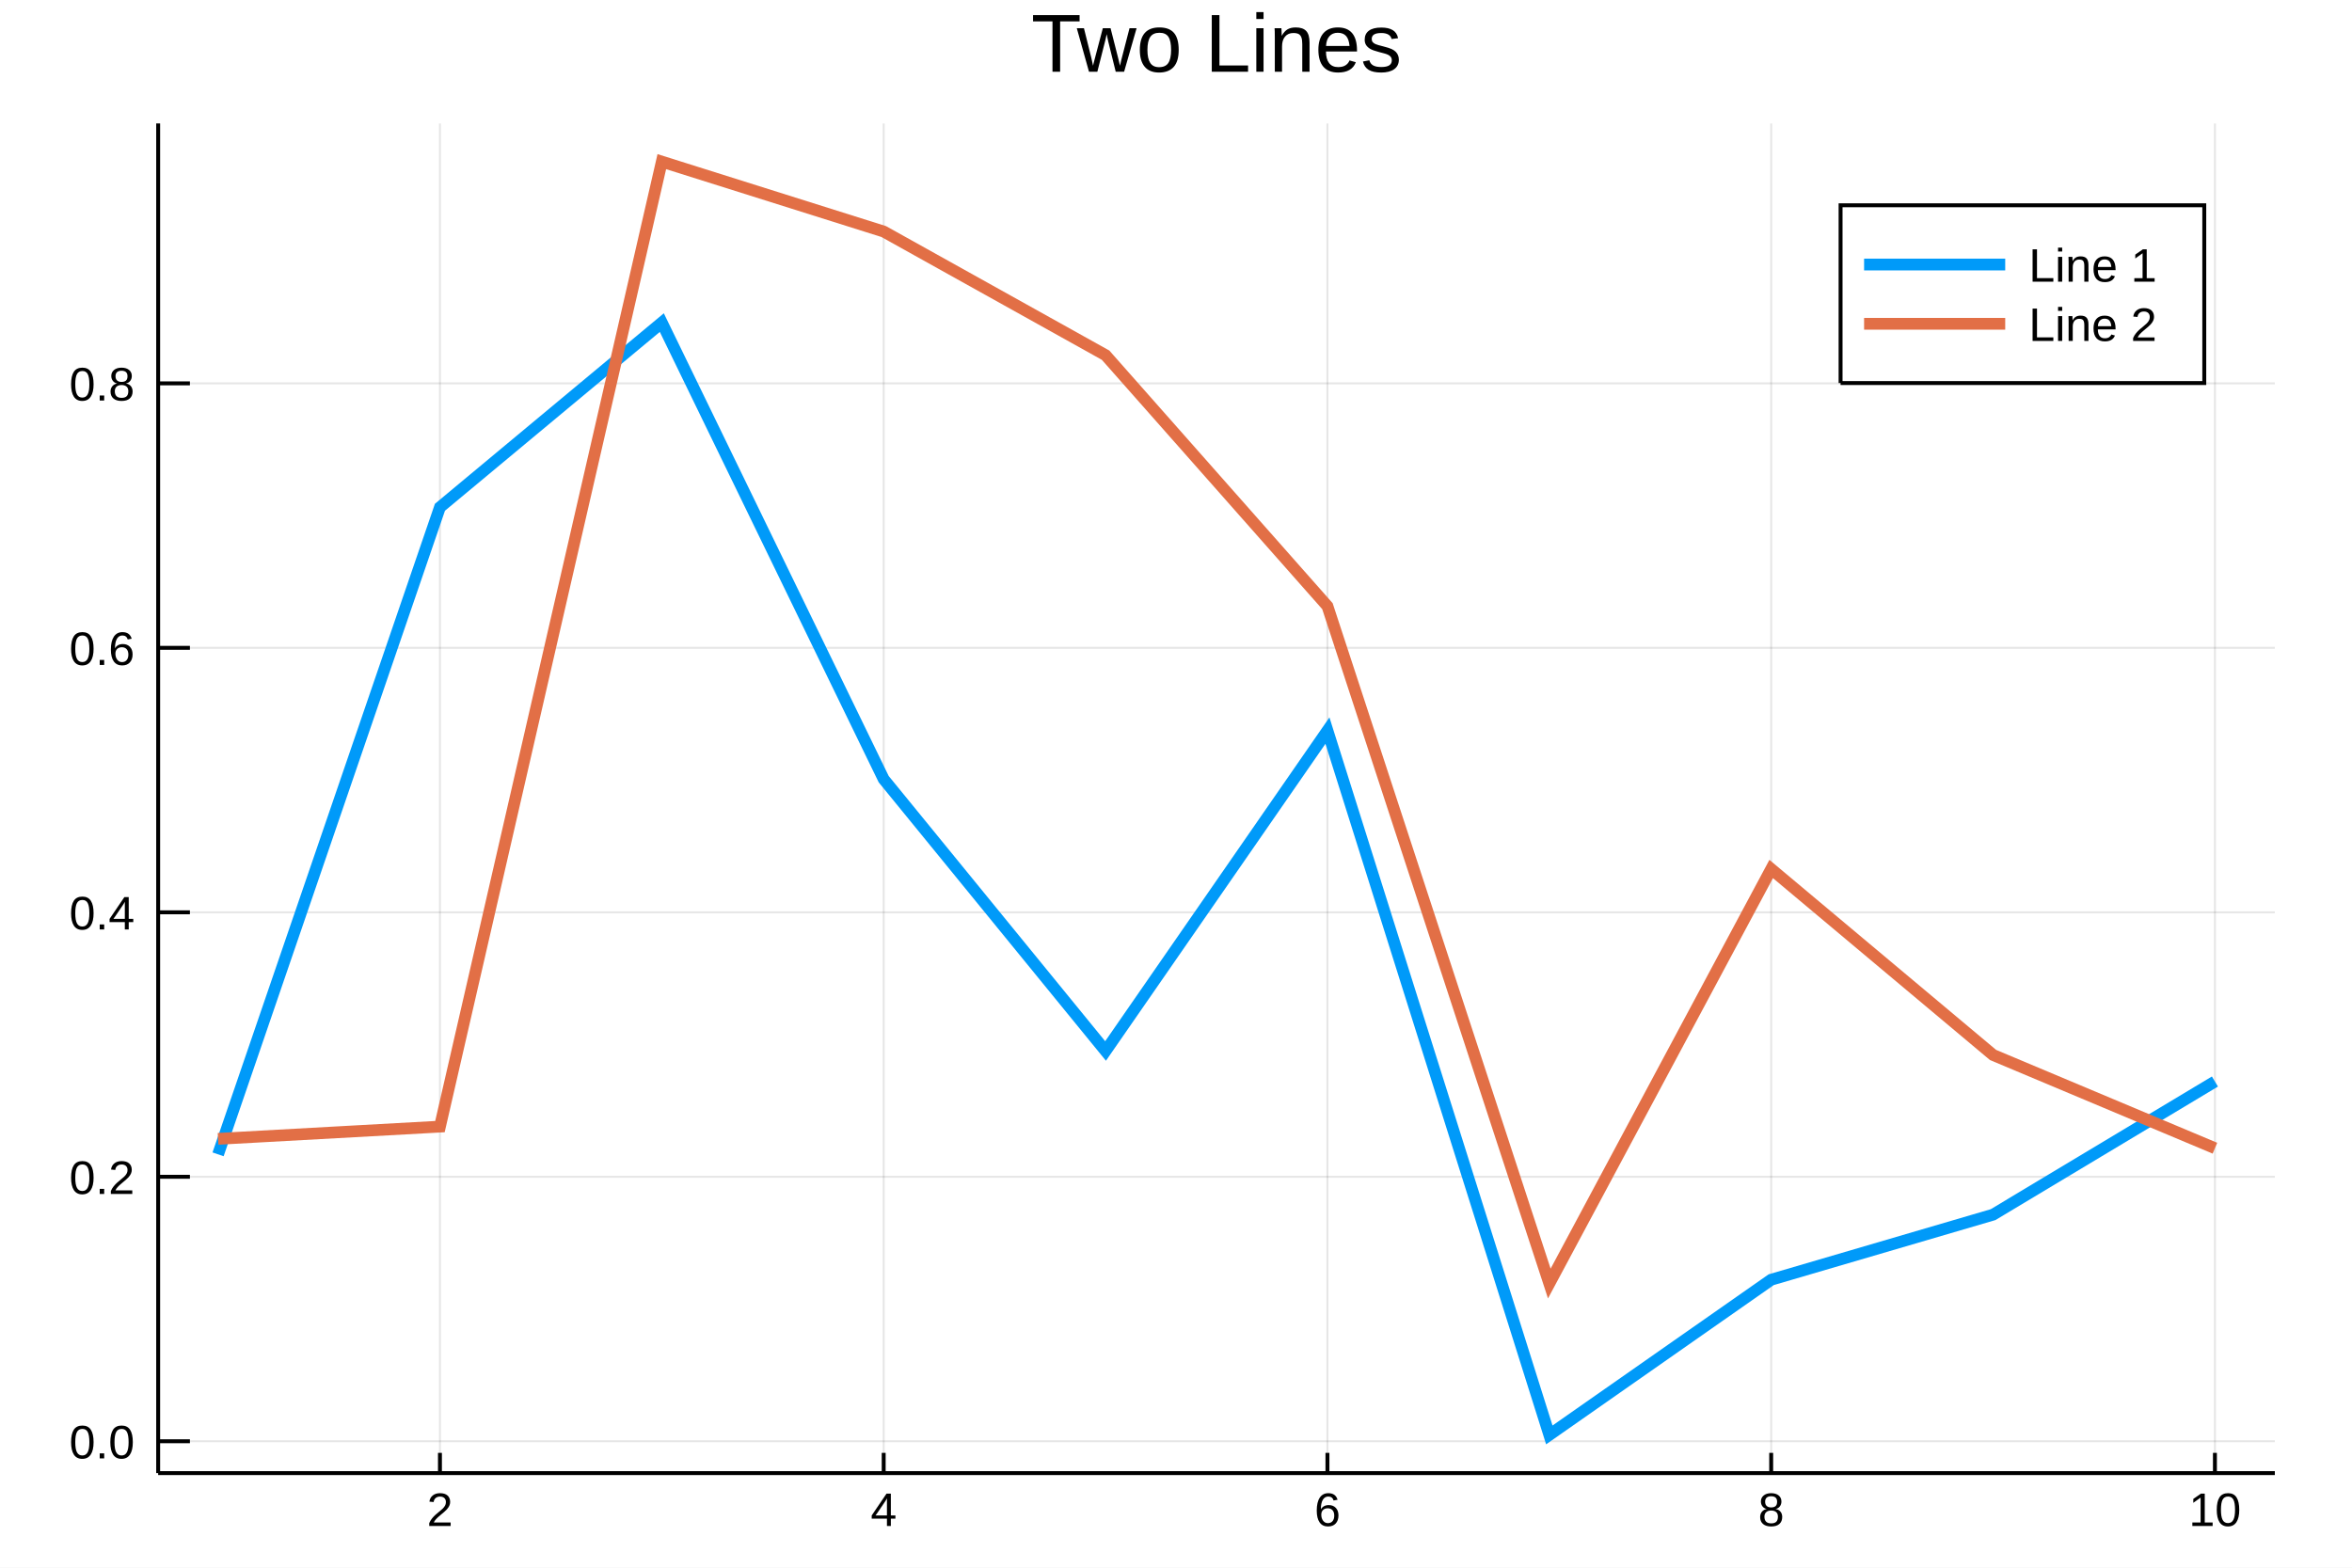
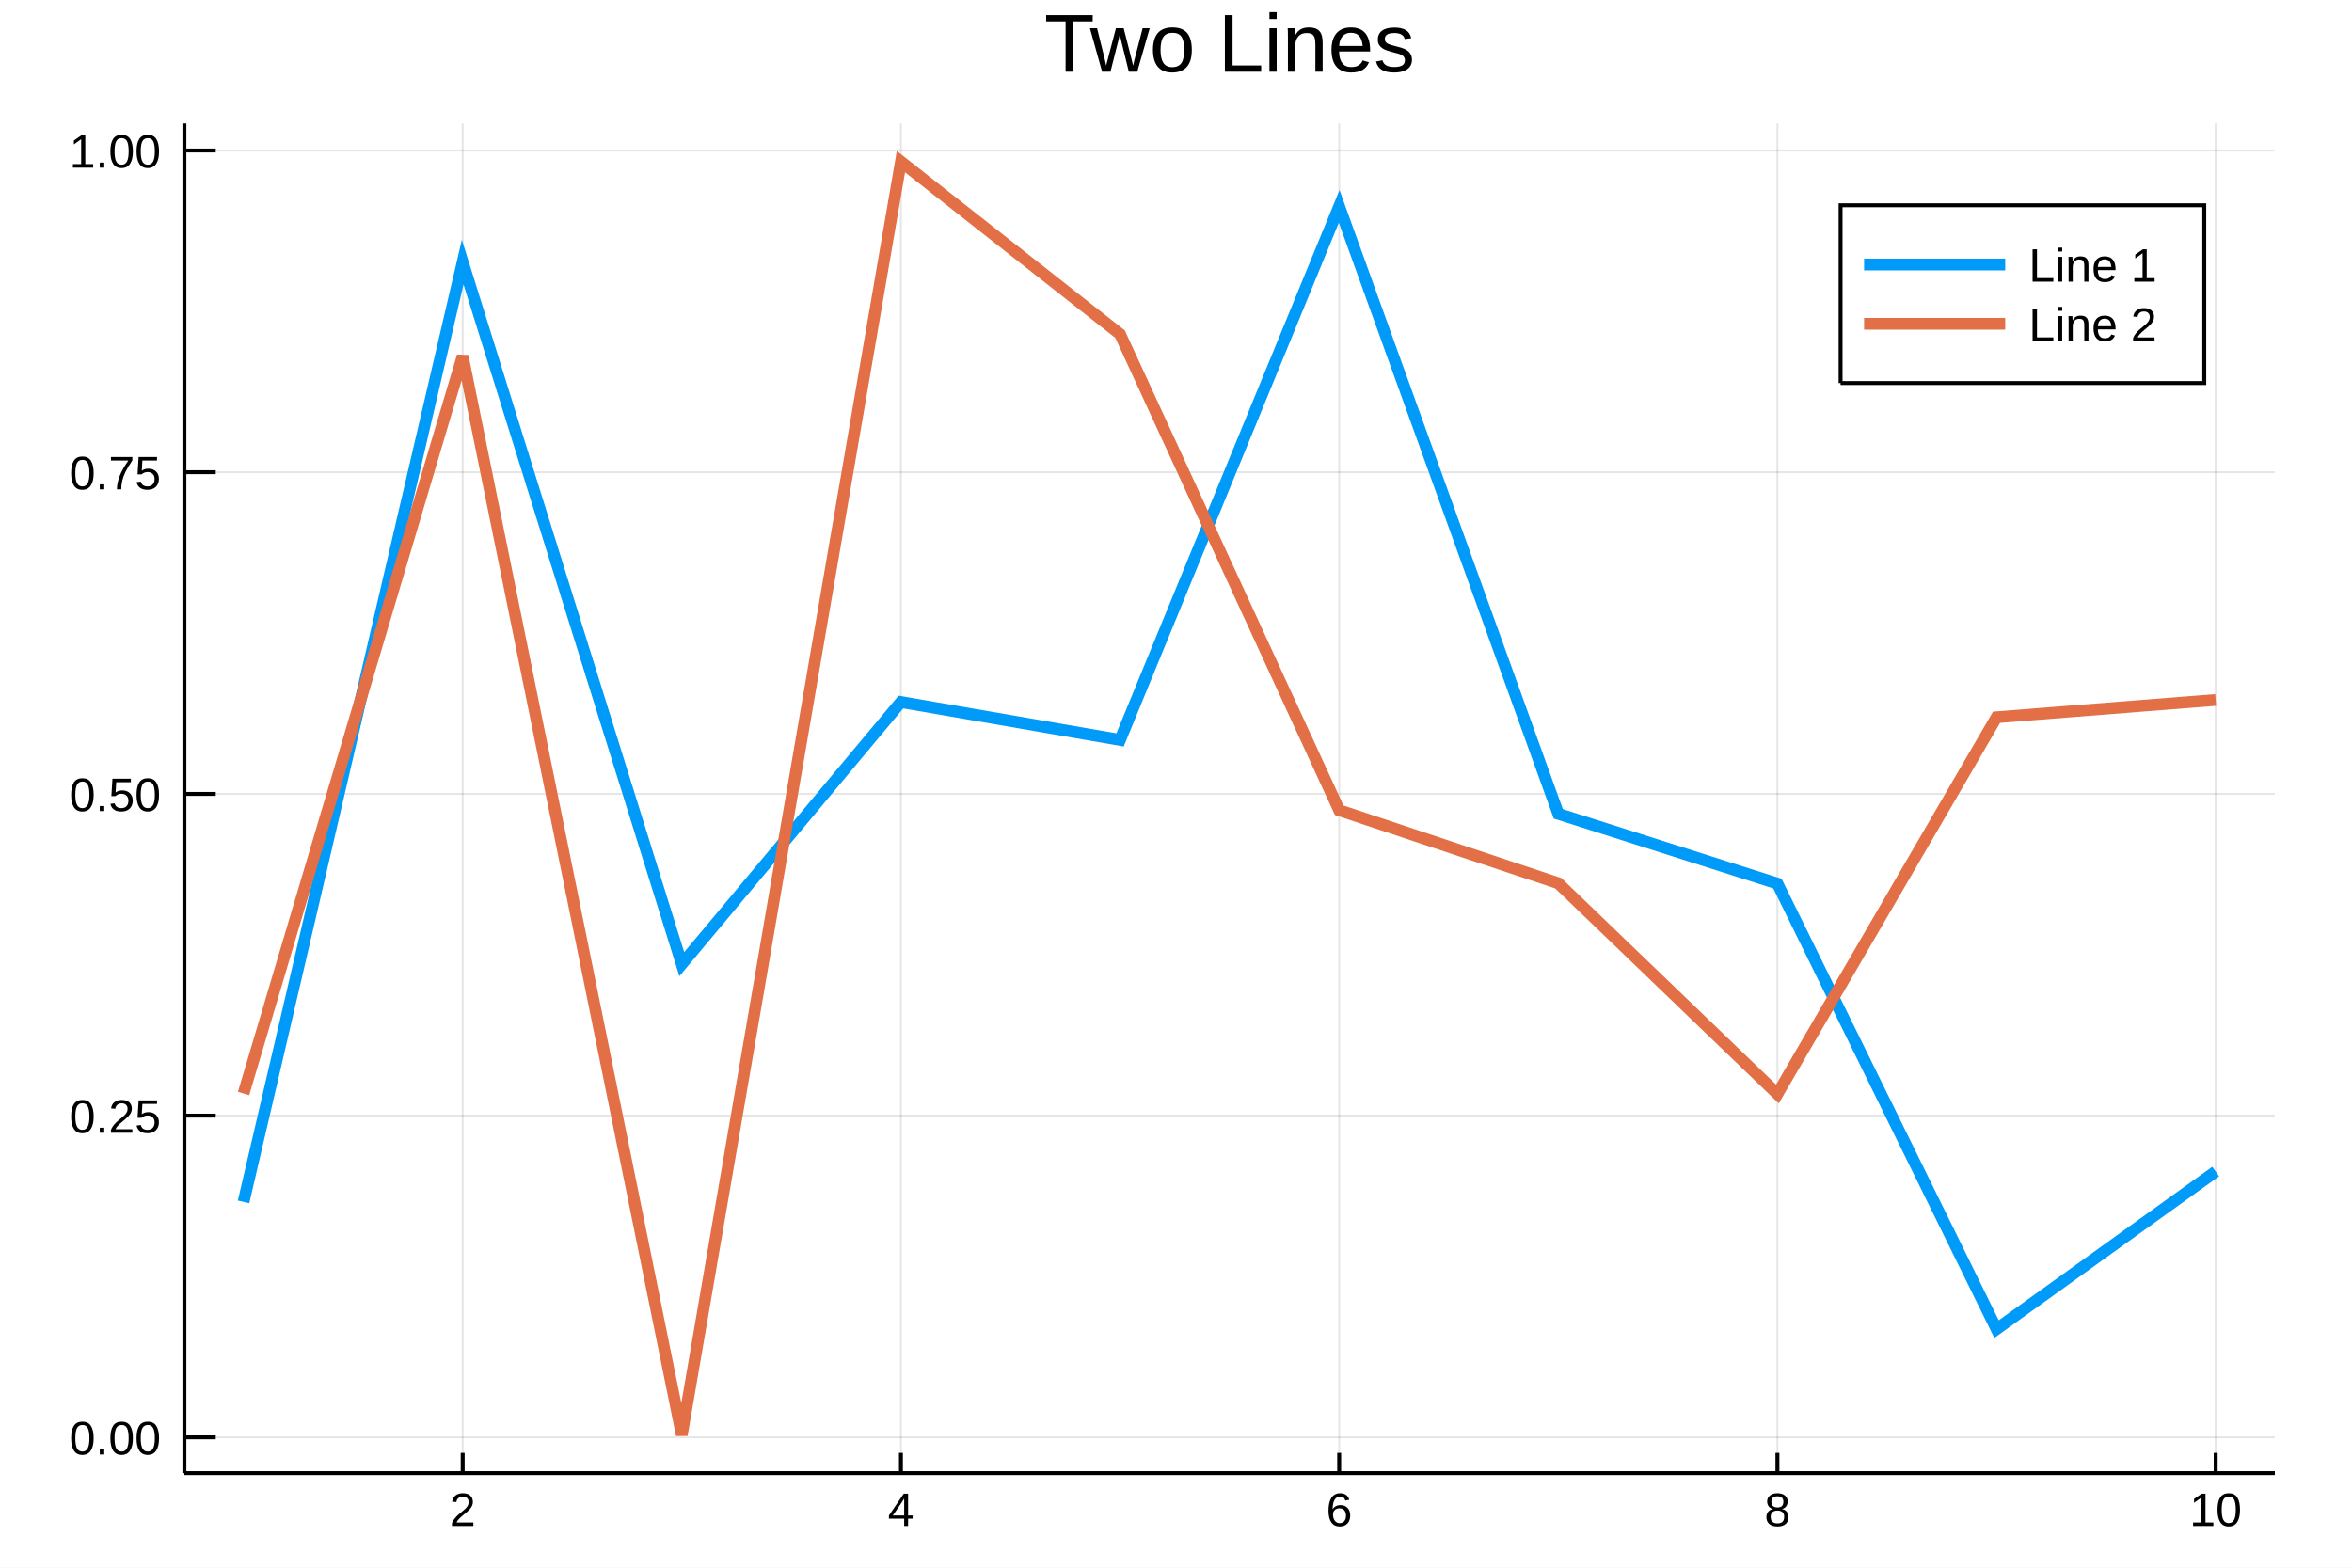
<svg xmlns="http://www.w3.org/2000/svg" width="600" height="400" viewBox="0 0 2400 1600">
  <defs>
-     <clipPath id="clip0600">
+     <clipPath id="clip3200">
      <rect x="0" y="0" width="2000" height="2000" />
    </clipPath>
  </defs>
  <defs>
-     <clipPath id="clip0601">
+     <clipPath id="clip3201">
      <rect x="0" y="0" width="2400" height="1600" />
    </clipPath>
  </defs>
-   <polygon clip-path="url(#clip0601)" points=" 0,1600 2400,1600 2400,0 0,0    " fill="#ffffff" fill-rule="evenodd" fill-opacity="1" />
+   <polygon clip-path="url(#clip3201)" points=" 0,1600 2400,1600 2400,0 0,0    " fill="#ffffff" fill-rule="evenodd" fill-opacity="1" />
  <defs>
-     <clipPath id="clip0602">
+     <clipPath id="clip3202">
      <rect x="480" y="0" width="1681" height="1600" />
    </clipPath>
  </defs>
-   <polygon clip-path="url(#clip0601)" points=" 161.394,1503.47 2321.26,1503.47 2321.26,125.984 161.394,125.984    " fill="#ffffff" fill-rule="evenodd" fill-opacity="1" />
+   <polygon clip-path="url(#clip3201)" points=" 188.156,1503.47 2321.26,1503.47 2321.26,125.984 188.156,125.984    " fill="#ffffff" fill-rule="evenodd" fill-opacity="1" />
  <defs>
-     <clipPath id="clip0603">
-       <rect x="161" y="125" width="2161" height="1378" />
+     <clipPath id="clip3203">
+       <rect x="188" y="125" width="2134" height="1378" />
    </clipPath>
  </defs>
-   <polyline clip-path="url(#clip0603)" style="stroke:#000000; stroke-width:2; stroke-opacity:0.1; fill:none" points="   448.923,1503.47 448.923,125.984    " />
-   <polyline clip-path="url(#clip0603)" style="stroke:#000000; stroke-width:2; stroke-opacity:0.1; fill:none" points="   901.725,1503.47 901.725,125.984    " />
-   <polyline clip-path="url(#clip0603)" style="stroke:#000000; stroke-width:2; stroke-opacity:0.1; fill:none" points="   1354.53,1503.47 1354.53,125.984    " />
-   <polyline clip-path="url(#clip0603)" style="stroke:#000000; stroke-width:2; stroke-opacity:0.1; fill:none" points="   1807.33,1503.47 1807.33,125.984    " />
-   <polyline clip-path="url(#clip0603)" style="stroke:#000000; stroke-width:2; stroke-opacity:0.1; fill:none" points="   2260.13,1503.47 2260.13,125.984    " />
-   <polyline clip-path="url(#clip0603)" style="stroke:#000000; stroke-width:2; stroke-opacity:0.1; fill:none" points="   161.394,1470.96 2321.26,1470.96    " />
-   <polyline clip-path="url(#clip0603)" style="stroke:#000000; stroke-width:2; stroke-opacity:0.1; fill:none" points="   161.394,1201.03 2321.26,1201.03    " />
-   <polyline clip-path="url(#clip0603)" style="stroke:#000000; stroke-width:2; stroke-opacity:0.1; fill:none" points="   161.394,931.109 2321.26,931.109    " />
-   <polyline clip-path="url(#clip0603)" style="stroke:#000000; stroke-width:2; stroke-opacity:0.1; fill:none" points="   161.394,661.184 2321.26,661.184    " />
-   <polyline clip-path="url(#clip0603)" style="stroke:#000000; stroke-width:2; stroke-opacity:0.1; fill:none" points="   161.394,391.259 2321.26,391.259    " />
-   <polyline clip-path="url(#clip0601)" style="stroke:#000000; stroke-width:4; stroke-opacity:1; fill:none" points="   161.394,1503.47 2321.26,1503.47    " />
-   <polyline clip-path="url(#clip0601)" style="stroke:#000000; stroke-width:4; stroke-opacity:1; fill:none" points="   161.394,1503.47 161.394,125.984    " />
-   <polyline clip-path="url(#clip0601)" style="stroke:#000000; stroke-width:4; stroke-opacity:1; fill:none" points="   448.923,1503.47 448.923,1482.81    " />
-   <polyline clip-path="url(#clip0601)" style="stroke:#000000; stroke-width:4; stroke-opacity:1; fill:none" points="   901.725,1503.47 901.725,1482.81    " />
-   <polyline clip-path="url(#clip0601)" style="stroke:#000000; stroke-width:4; stroke-opacity:1; fill:none" points="   1354.53,1503.47 1354.53,1482.81    " />
-   <polyline clip-path="url(#clip0601)" style="stroke:#000000; stroke-width:4; stroke-opacity:1; fill:none" points="   1807.33,1503.47 1807.33,1482.81    " />
-   <polyline clip-path="url(#clip0601)" style="stroke:#000000; stroke-width:4; stroke-opacity:1; fill:none" points="   2260.13,1503.47 2260.13,1482.81    " />
-   <polyline clip-path="url(#clip0601)" style="stroke:#000000; stroke-width:4; stroke-opacity:1; fill:none" points="   161.394,1470.96 193.792,1470.96    " />
-   <polyline clip-path="url(#clip0601)" style="stroke:#000000; stroke-width:4; stroke-opacity:1; fill:none" points="   161.394,1201.03 193.792,1201.03    " />
-   <polyline clip-path="url(#clip0601)" style="stroke:#000000; stroke-width:4; stroke-opacity:1; fill:none" points="   161.394,931.109 193.792,931.109    " />
-   <polyline clip-path="url(#clip0601)" style="stroke:#000000; stroke-width:4; stroke-opacity:1; fill:none" points="   161.394,661.184 193.792,661.184    " />
-   <polyline clip-path="url(#clip0601)" style="stroke:#000000; stroke-width:4; stroke-opacity:1; fill:none" points="   161.394,391.259 193.792,391.259    " />
-   <g clip-path="url(#clip0601)">
-     <text style="fill:#000000; fill-opacity:1; font-family:Arial,Helvetica Neue,Helvetica,sans-serif; font-size:48px; text-anchor:middle;" transform="rotate(0, 448.923, 1557.47)" x="448.923" y="1557.47">2</text>
+   <polyline clip-path="url(#clip3203)" style="stroke:#000000; stroke-width:2; stroke-opacity:0.1; fill:none" points="   472.123,1503.47 472.123,125.984    " />
+   <polyline clip-path="url(#clip3203)" style="stroke:#000000; stroke-width:2; stroke-opacity:0.1; fill:none" points="   919.314,1503.47 919.314,125.984    " />
+   <polyline clip-path="url(#clip3203)" style="stroke:#000000; stroke-width:2; stroke-opacity:0.1; fill:none" points="   1366.51,1503.47 1366.51,125.984    " />
+   <polyline clip-path="url(#clip3203)" style="stroke:#000000; stroke-width:2; stroke-opacity:0.1; fill:none" points="   1813.7,1503.47 1813.7,125.984    " />
+   <polyline clip-path="url(#clip3203)" style="stroke:#000000; stroke-width:2; stroke-opacity:0.1; fill:none" points="   2260.89,1503.47 2260.89,125.984    " />
+   <polyline clip-path="url(#clip3203)" style="stroke:#000000; stroke-width:2; stroke-opacity:0.1; fill:none" points="   188.156,1466.96 2321.26,1466.96    " />
+   <polyline clip-path="url(#clip3203)" style="stroke:#000000; stroke-width:2; stroke-opacity:0.1; fill:none" points="   188.156,1138.62 2321.26,1138.62    " />
+   <polyline clip-path="url(#clip3203)" style="stroke:#000000; stroke-width:2; stroke-opacity:0.1; fill:none" points="   188.156,810.283 2321.26,810.283    " />
+   <polyline clip-path="url(#clip3203)" style="stroke:#000000; stroke-width:2; stroke-opacity:0.1; fill:none" points="   188.156,481.944 2321.26,481.944    " />
+   <polyline clip-path="url(#clip3203)" style="stroke:#000000; stroke-width:2; stroke-opacity:0.1; fill:none" points="   188.156,153.606 2321.26,153.606    " />
+   <polyline clip-path="url(#clip3201)" style="stroke:#000000; stroke-width:4; stroke-opacity:1; fill:none" points="   188.156,1503.47 2321.26,1503.47    " />
+   <polyline clip-path="url(#clip3201)" style="stroke:#000000; stroke-width:4; stroke-opacity:1; fill:none" points="   188.156,1503.47 188.156,125.984    " />
+   <polyline clip-path="url(#clip3201)" style="stroke:#000000; stroke-width:4; stroke-opacity:1; fill:none" points="   472.123,1503.47 472.123,1482.81    " />
+   <polyline clip-path="url(#clip3201)" style="stroke:#000000; stroke-width:4; stroke-opacity:1; fill:none" points="   919.314,1503.47 919.314,1482.81    " />
+   <polyline clip-path="url(#clip3201)" style="stroke:#000000; stroke-width:4; stroke-opacity:1; fill:none" points="   1366.51,1503.47 1366.51,1482.81    " />
+   <polyline clip-path="url(#clip3201)" style="stroke:#000000; stroke-width:4; stroke-opacity:1; fill:none" points="   1813.7,1503.47 1813.7,1482.81    " />
+   <polyline clip-path="url(#clip3201)" style="stroke:#000000; stroke-width:4; stroke-opacity:1; fill:none" points="   2260.89,1503.47 2260.89,1482.81    " />
+   <polyline clip-path="url(#clip3201)" style="stroke:#000000; stroke-width:4; stroke-opacity:1; fill:none" points="   188.156,1466.96 220.153,1466.96    " />
+   <polyline clip-path="url(#clip3201)" style="stroke:#000000; stroke-width:4; stroke-opacity:1; fill:none" points="   188.156,1138.62 220.153,1138.62    " />
+   <polyline clip-path="url(#clip3201)" style="stroke:#000000; stroke-width:4; stroke-opacity:1; fill:none" points="   188.156,810.283 220.153,810.283    " />
+   <polyline clip-path="url(#clip3201)" style="stroke:#000000; stroke-width:4; stroke-opacity:1; fill:none" points="   188.156,481.944 220.153,481.944    " />
+   <polyline clip-path="url(#clip3201)" style="stroke:#000000; stroke-width:4; stroke-opacity:1; fill:none" points="   188.156,153.606 220.153,153.606    " />
+   <g clip-path="url(#clip3201)">
+     <text style="fill:#000000; fill-opacity:1; font-family:Arial,Helvetica Neue,Helvetica,sans-serif; font-size:48px; text-anchor:middle;" transform="rotate(0, 472.123, 1557.47)" x="472.123" y="1557.47">2</text>
  </g>
-   <g clip-path="url(#clip0601)">
-     <text style="fill:#000000; fill-opacity:1; font-family:Arial,Helvetica Neue,Helvetica,sans-serif; font-size:48px; text-anchor:middle;" transform="rotate(0, 901.725, 1557.47)" x="901.725" y="1557.47">4</text>
+   <g clip-path="url(#clip3201)">
+     <text style="fill:#000000; fill-opacity:1; font-family:Arial,Helvetica Neue,Helvetica,sans-serif; font-size:48px; text-anchor:middle;" transform="rotate(0, 919.314, 1557.47)" x="919.314" y="1557.47">4</text>
  </g>
-   <g clip-path="url(#clip0601)">
-     <text style="fill:#000000; fill-opacity:1; font-family:Arial,Helvetica Neue,Helvetica,sans-serif; font-size:48px; text-anchor:middle;" transform="rotate(0, 1354.53, 1557.47)" x="1354.53" y="1557.47">6</text>
+   <g clip-path="url(#clip3201)">
+     <text style="fill:#000000; fill-opacity:1; font-family:Arial,Helvetica Neue,Helvetica,sans-serif; font-size:48px; text-anchor:middle;" transform="rotate(0, 1366.51, 1557.47)" x="1366.51" y="1557.47">6</text>
  </g>
-   <g clip-path="url(#clip0601)">
-     <text style="fill:#000000; fill-opacity:1; font-family:Arial,Helvetica Neue,Helvetica,sans-serif; font-size:48px; text-anchor:middle;" transform="rotate(0, 1807.33, 1557.47)" x="1807.33" y="1557.47">8</text>
+   <g clip-path="url(#clip3201)">
+     <text style="fill:#000000; fill-opacity:1; font-family:Arial,Helvetica Neue,Helvetica,sans-serif; font-size:48px; text-anchor:middle;" transform="rotate(0, 1813.7, 1557.47)" x="1813.7" y="1557.47">8</text>
  </g>
-   <g clip-path="url(#clip0601)">
-     <text style="fill:#000000; fill-opacity:1; font-family:Arial,Helvetica Neue,Helvetica,sans-serif; font-size:48px; text-anchor:middle;" transform="rotate(0, 2260.13, 1557.47)" x="2260.13" y="1557.47">10</text>
+   <g clip-path="url(#clip3201)">
+     <text style="fill:#000000; fill-opacity:1; font-family:Arial,Helvetica Neue,Helvetica,sans-serif; font-size:48px; text-anchor:middle;" transform="rotate(0, 2260.89, 1557.47)" x="2260.89" y="1557.47">10</text>
  </g>
-   <g clip-path="url(#clip0601)">
-     <text style="fill:#000000; fill-opacity:1; font-family:Arial,Helvetica Neue,Helvetica,sans-serif; font-size:48px; text-anchor:end;" transform="rotate(0, 137.394, 1488.46)" x="137.394" y="1488.46">0.0</text>
+   <g clip-path="url(#clip3201)">
+     <text style="fill:#000000; fill-opacity:1; font-family:Arial,Helvetica Neue,Helvetica,sans-serif; font-size:48px; text-anchor:end;" transform="rotate(0, 164.156, 1484.46)" x="164.156" y="1484.46">0.00</text>
  </g>
-   <g clip-path="url(#clip0601)">
-     <text style="fill:#000000; fill-opacity:1; font-family:Arial,Helvetica Neue,Helvetica,sans-serif; font-size:48px; text-anchor:end;" transform="rotate(0, 137.394, 1218.53)" x="137.394" y="1218.53">0.2</text>
+   <g clip-path="url(#clip3201)">
+     <text style="fill:#000000; fill-opacity:1; font-family:Arial,Helvetica Neue,Helvetica,sans-serif; font-size:48px; text-anchor:end;" transform="rotate(0, 164.156, 1156.12)" x="164.156" y="1156.12">0.25</text>
  </g>
-   <g clip-path="url(#clip0601)">
-     <text style="fill:#000000; fill-opacity:1; font-family:Arial,Helvetica Neue,Helvetica,sans-serif; font-size:48px; text-anchor:end;" transform="rotate(0, 137.394, 948.609)" x="137.394" y="948.609">0.4</text>
+   <g clip-path="url(#clip3201)">
+     <text style="fill:#000000; fill-opacity:1; font-family:Arial,Helvetica Neue,Helvetica,sans-serif; font-size:48px; text-anchor:end;" transform="rotate(0, 164.156, 827.783)" x="164.156" y="827.783">0.50</text>
  </g>
-   <g clip-path="url(#clip0601)">
-     <text style="fill:#000000; fill-opacity:1; font-family:Arial,Helvetica Neue,Helvetica,sans-serif; font-size:48px; text-anchor:end;" transform="rotate(0, 137.394, 678.684)" x="137.394" y="678.684">0.6</text>
+   <g clip-path="url(#clip3201)">
+     <text style="fill:#000000; fill-opacity:1; font-family:Arial,Helvetica Neue,Helvetica,sans-serif; font-size:48px; text-anchor:end;" transform="rotate(0, 164.156, 499.444)" x="164.156" y="499.444">0.75</text>
  </g>
-   <g clip-path="url(#clip0601)">
-     <text style="fill:#000000; fill-opacity:1; font-family:Arial,Helvetica Neue,Helvetica,sans-serif; font-size:48px; text-anchor:end;" transform="rotate(0, 137.394, 408.759)" x="137.394" y="408.759">0.8</text>
+   <g clip-path="url(#clip3201)">
+     <text style="fill:#000000; fill-opacity:1; font-family:Arial,Helvetica Neue,Helvetica,sans-serif; font-size:48px; text-anchor:end;" transform="rotate(0, 164.156, 171.106)" x="164.156" y="171.106">1.00</text>
  </g>
-   <g clip-path="url(#clip0601)">
-     <text style="fill:#000000; fill-opacity:1; font-family:Arial,Helvetica Neue,Helvetica,sans-serif; font-size:84px; text-anchor:middle;" transform="rotate(0, 1241.33, 73.2)" x="1241.33" y="73.2">Two Lines</text>
+   <g clip-path="url(#clip3201)">
+     <text style="fill:#000000; fill-opacity:1; font-family:Arial,Helvetica Neue,Helvetica,sans-serif; font-size:84px; text-anchor:middle;" transform="rotate(0, 1254.71, 73.2)" x="1254.71" y="73.2">Two Lines</text>
  </g>
-   <polyline clip-path="url(#clip0603)" style="stroke:#009af9; stroke-width:12; stroke-opacity:1; fill:none" points="   222.522,1178.13 448.923,517.709 675.324,329.241 901.725,795.218 1128.13,1072.64 1354.53,745.667 1580.93,1464.49 1807.33,1306.09 2033.73,1239.69 2260.13,1103.81       " />
-   <polyline clip-path="url(#clip0603)" style="stroke:#e26f46; stroke-width:12; stroke-opacity:1; fill:none" points="   222.522,1162.33 448.923,1149.83 675.324,164.97 901.725,236.311 1128.13,362.484 1354.53,618.652 1580.93,1309.99 1807.33,886.904 2033.73,1076.72 2260.13,1171.87       " />
-   <polygon clip-path="url(#clip0601)" points=" 1878.14,390.944 2249.26,390.944 2249.26,209.504 1878.14,209.504    " fill="#ffffff" fill-rule="evenodd" fill-opacity="1" />
-   <polyline clip-path="url(#clip0601)" style="stroke:#000000; stroke-width:4; stroke-opacity:1; fill:none" points="   1878.14,390.944 2249.26,390.944 2249.26,209.504 1878.14,209.504 1878.14,390.944    " />
-   <polyline clip-path="url(#clip0601)" style="stroke:#009af9; stroke-width:12; stroke-opacity:1; fill:none" points="   1902.14,269.984 2046.14,269.984    " />
-   <g clip-path="url(#clip0601)">
+   <polyline clip-path="url(#clip3203)" style="stroke:#009af9; stroke-width:12; stroke-opacity:1; fill:none" points="   248.527,1226.67 472.123,267.491 695.719,984.024 919.314,716.517 1142.91,755.18 1366.51,210.66 1590.1,830.603 1813.7,901.791 2037.29,1356.52 2260.89,1195.68       " />
+   <polyline clip-path="url(#clip3203)" style="stroke:#e26f46; stroke-width:12; stroke-opacity:1; fill:none" points="   248.527,1116.06 472.123,363.498 695.719,1464.49 919.314,164.97 1142.91,341.024 1366.51,826.934 1590.1,901.449 1813.7,1116.56 2037.29,732.046 2260.89,714.393       " />
+   <polygon clip-path="url(#clip3201)" points=" 1878.14,390.944 2249.26,390.944 2249.26,209.504 1878.14,209.504    " fill="#ffffff" fill-rule="evenodd" fill-opacity="1" />
+   <polyline clip-path="url(#clip3201)" style="stroke:#000000; stroke-width:4; stroke-opacity:1; fill:none" points="   1878.14,390.944 2249.26,390.944 2249.26,209.504 1878.14,209.504 1878.14,390.944    " />
+   <polyline clip-path="url(#clip3201)" style="stroke:#009af9; stroke-width:12; stroke-opacity:1; fill:none" points="   1902.14,269.984 2046.14,269.984    " />
+   <g clip-path="url(#clip3201)">
    <text style="fill:#000000; fill-opacity:1; font-family:Arial,Helvetica Neue,Helvetica,sans-serif; font-size:48px; text-anchor:start;" transform="rotate(0, 2070.14, 287.484)" x="2070.14" y="287.484">Line 1</text>
  </g>
-   <polyline clip-path="url(#clip0601)" style="stroke:#e26f46; stroke-width:12; stroke-opacity:1; fill:none" points="   1902.14,330.464 2046.14,330.464    " />
-   <g clip-path="url(#clip0601)">
+   <polyline clip-path="url(#clip3201)" style="stroke:#e26f46; stroke-width:12; stroke-opacity:1; fill:none" points="   1902.14,330.464 2046.14,330.464    " />
+   <g clip-path="url(#clip3201)">
    <text style="fill:#000000; fill-opacity:1; font-family:Arial,Helvetica Neue,Helvetica,sans-serif; font-size:48px; text-anchor:start;" transform="rotate(0, 2070.14, 347.964)" x="2070.14" y="347.964">Line 2</text>
  </g>
</svg>
